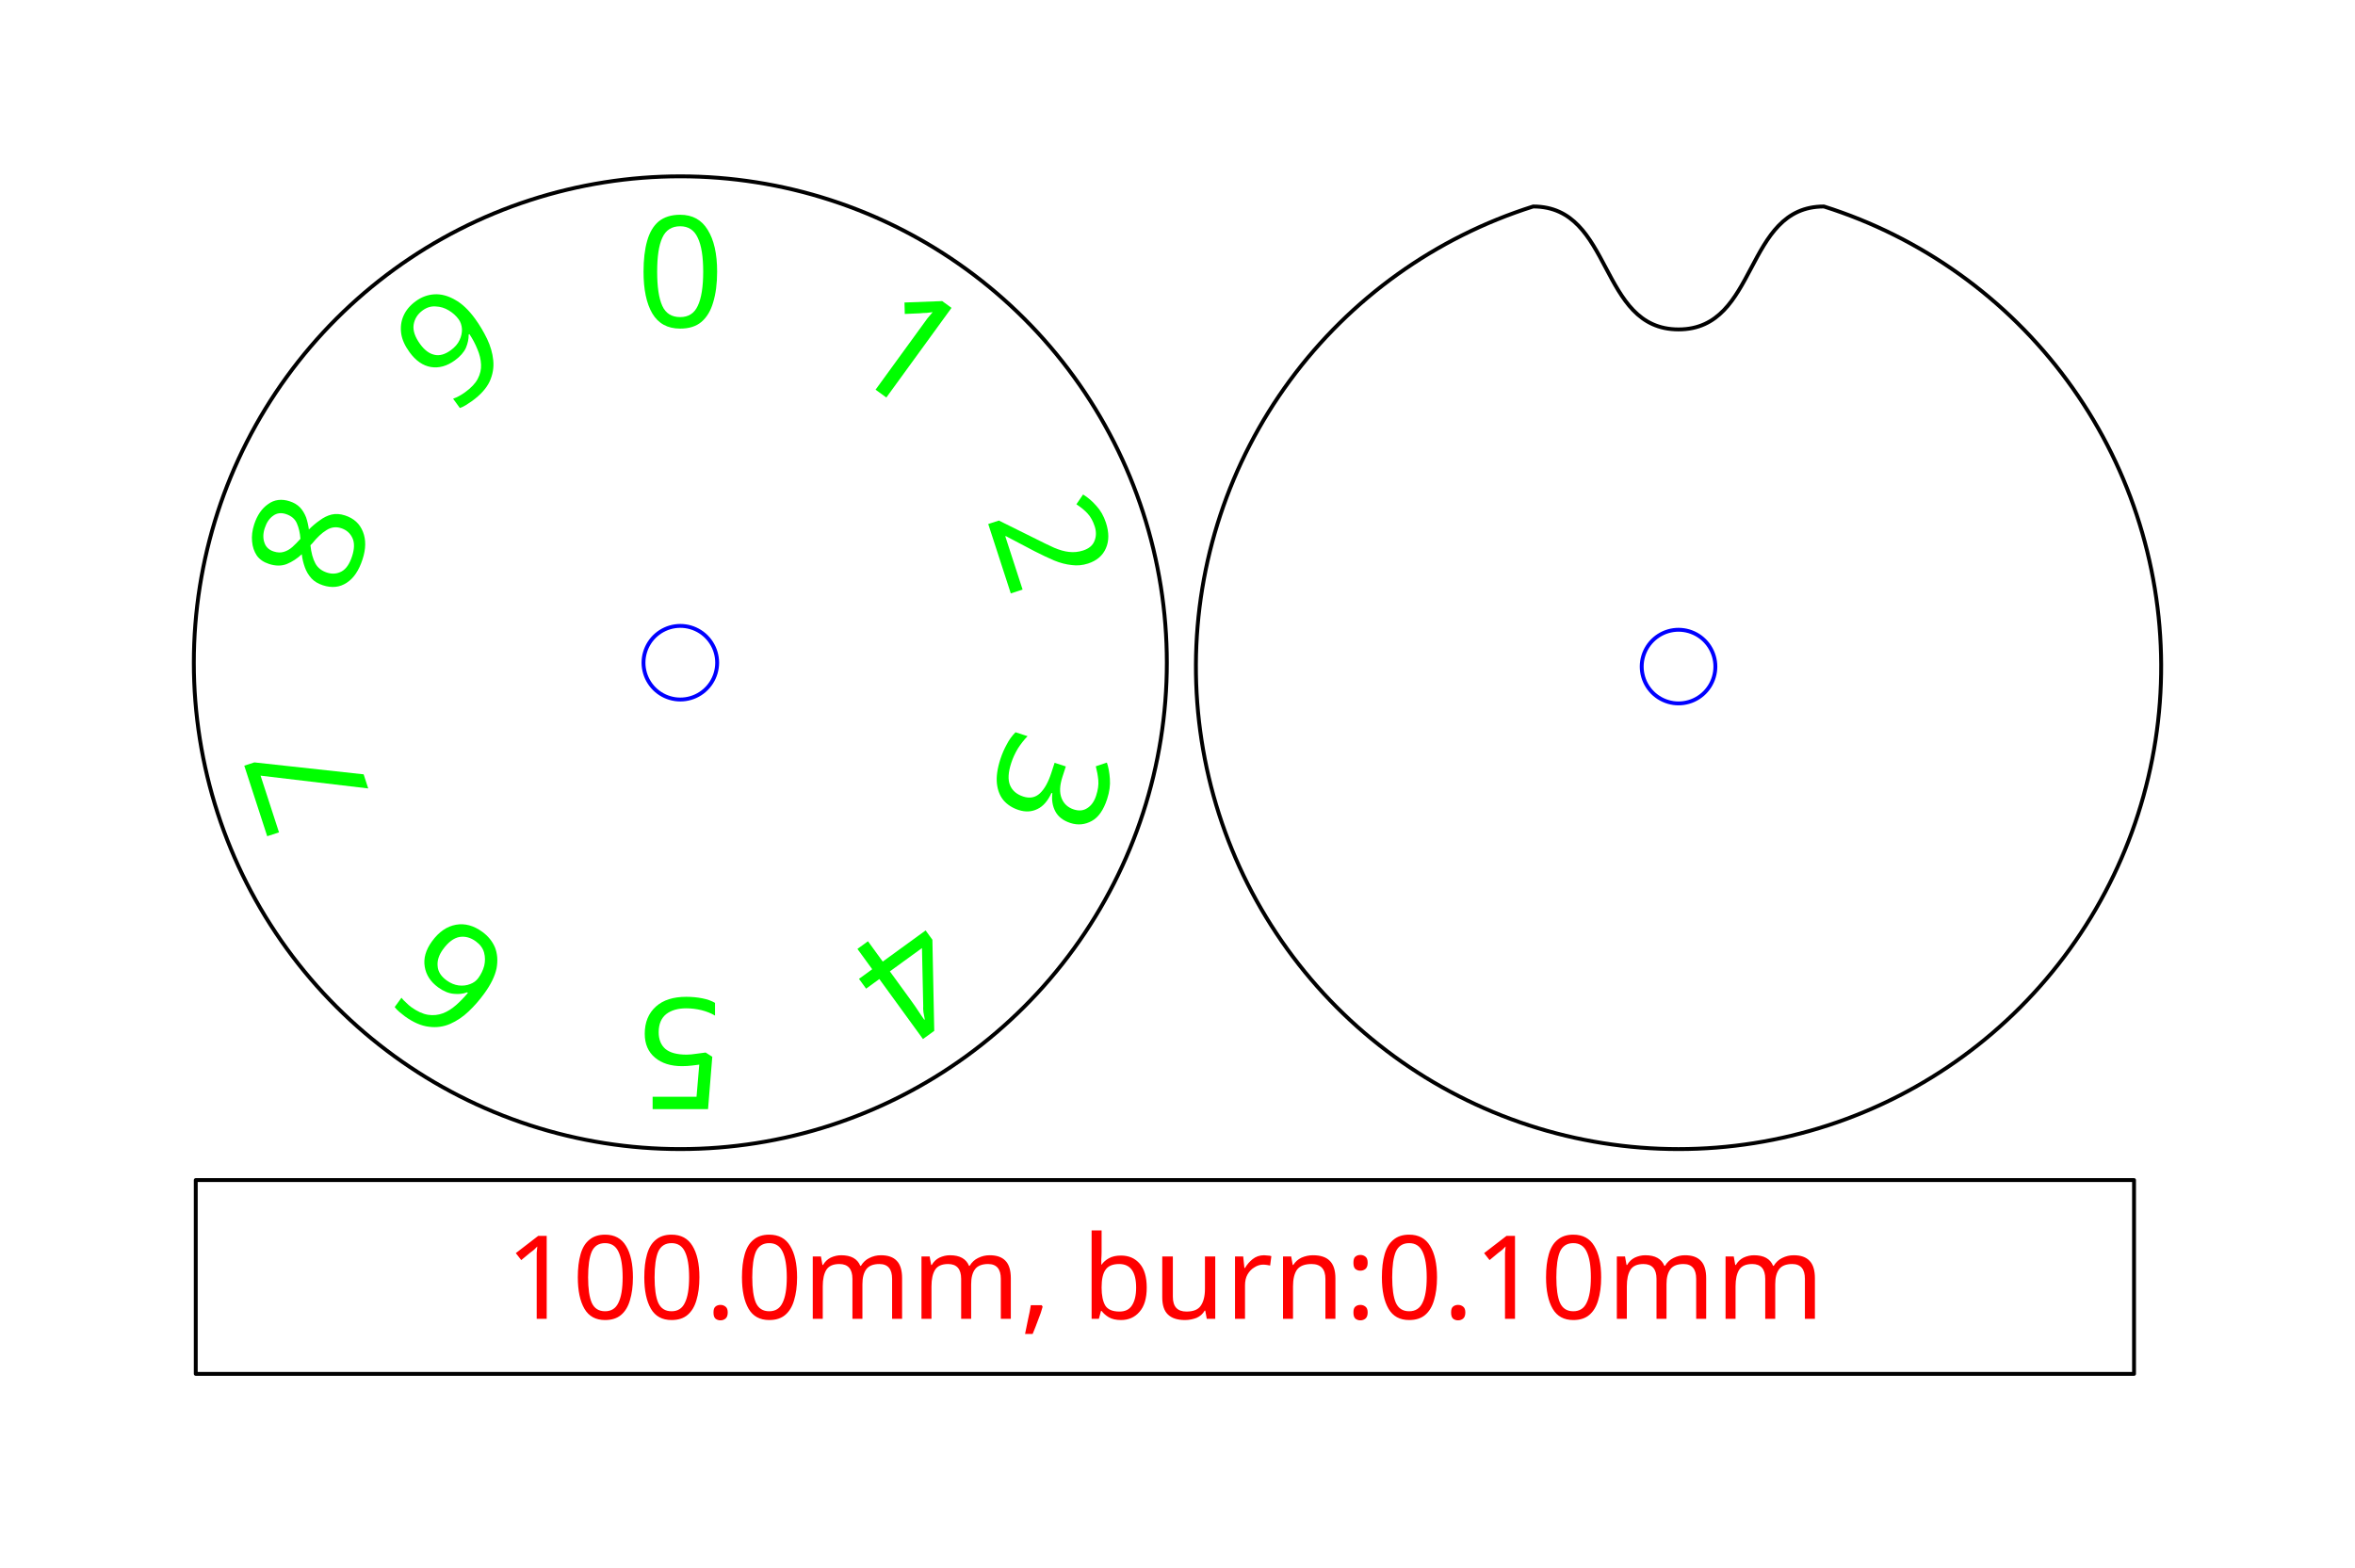
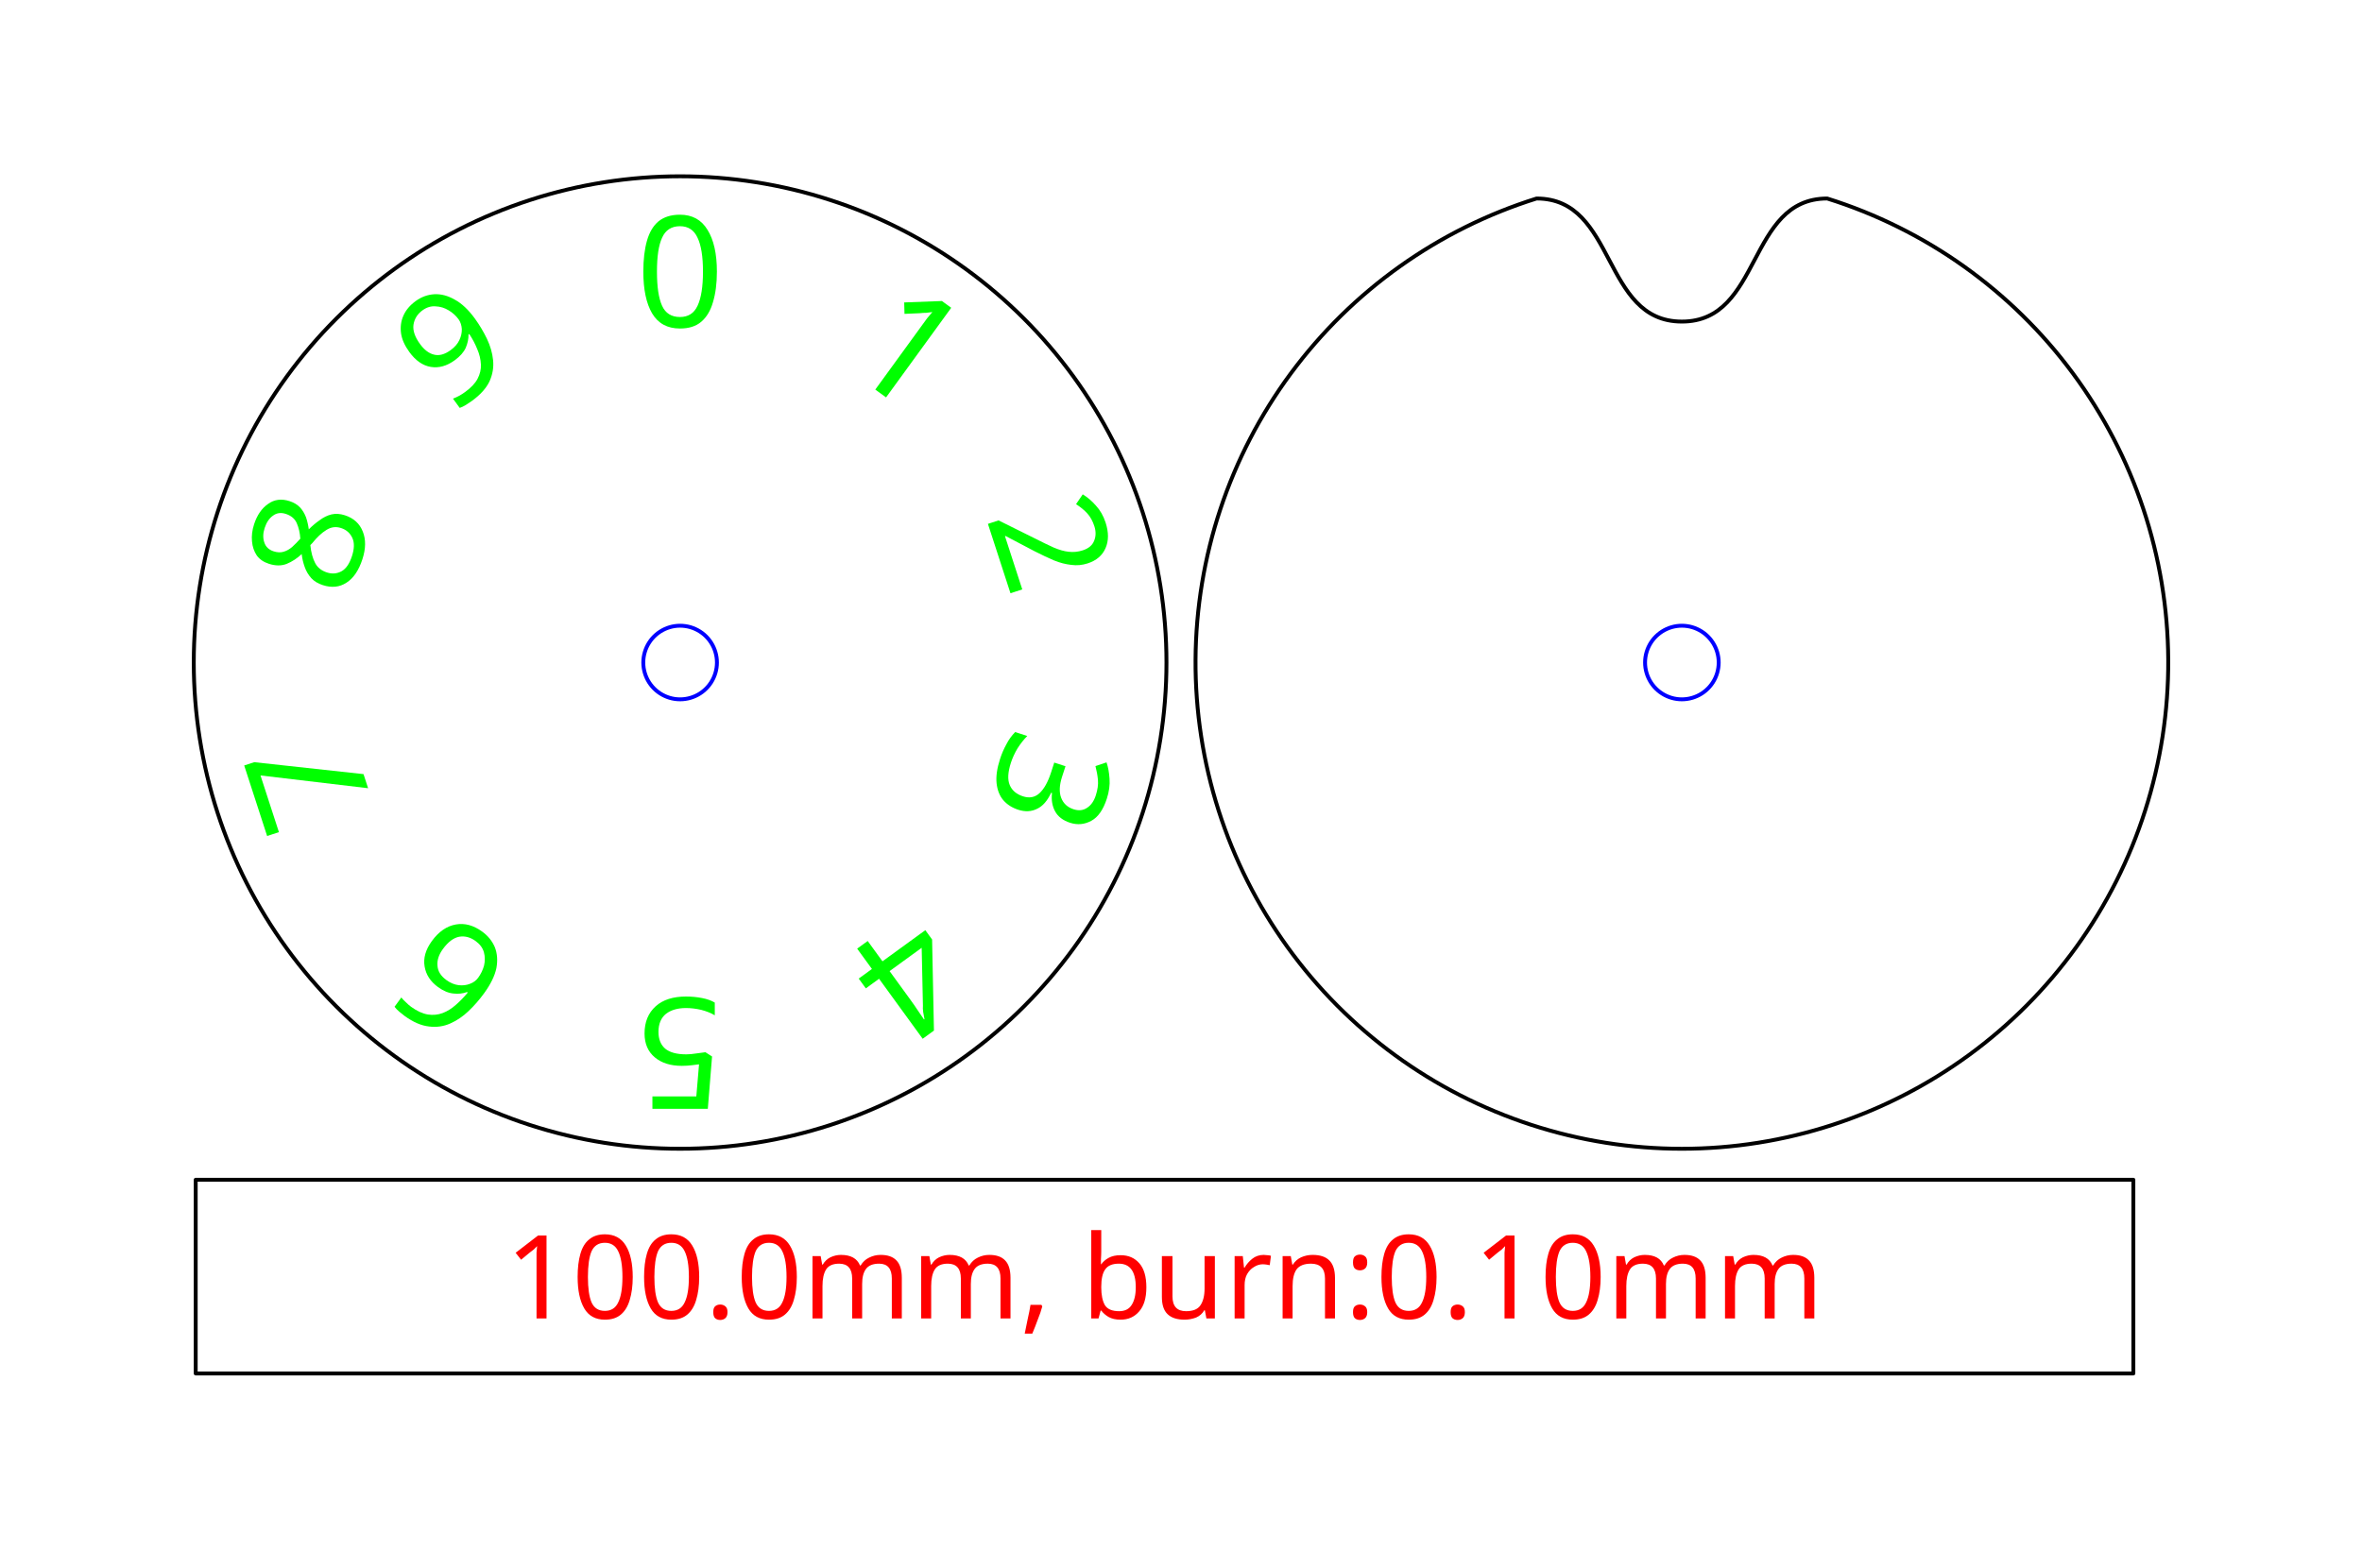
- <svg xmlns="http://www.w3.org/2000/svg" height="80.90mm" viewBox="0.0 0.0 121.50 80.90" width="121.50mm">
+ <svg xmlns="http://www.w3.org/2000/svg" height="80.90mm" viewBox="0.0 0.0 121.90 80.90" width="121.90mm">
  <g id="p-0" style="fill:none;stroke-linecap:round;stroke-linejoin:round;">
    <path d="M 10.100 70.900 H 110.100 V 60.900 H 10.100 V 70.900 Z" stroke="rgb(0,0,0)" stroke-width="0.20" />
    <text font-size="6px" style="font-family: sans-serif ; font-weight: normal; font-style: normal; fill: rgb(255,0,0)" text-anchor="middle" transform="matrix( 1.000 0.000 0.000 1.000 60.100 68.060 )">100.0mm, burn:0.10mm</text>
  </g>
  <g id="p-1" style="fill:none;stroke-linecap:round;stroke-linejoin:round;">
    <path d="M 60.200 34.200 C 60.200 28.899 58.522 23.735 55.406 19.447 C 52.291 15.158 47.897 11.966 42.856 10.328 C 37.815 8.691 32.385 8.691 27.344 10.328 C 22.303 11.966 17.909 15.158 14.794 19.447 C 11.678 23.735 10.000 28.899 10.000 34.200 C 10.000 39.501 11.678 44.665 14.794 48.953 C 17.909 53.242 22.303 56.434 27.344 58.072 C 32.385 59.709 37.815 59.709 42.856 58.072 C 47.897 56.434 52.291 53.242 55.406 48.953 C 58.522 44.665 60.200 39.501 60.200 34.200 Z" stroke="rgb(0,0,0)" stroke-width="0.20" />
    <path d="M 37.000 34.200 C 37.000 34.564 36.895 34.921 36.698 35.227 C 36.501 35.534 36.221 35.777 35.889 35.928 C 35.558 36.080 35.190 36.132 34.830 36.081 C 34.469 36.029 34.131 35.874 33.856 35.636 C 33.580 35.397 33.380 35.085 33.277 34.735 C 33.174 34.386 33.174 34.014 33.277 33.665 C 33.380 33.315 33.580 33.003 33.856 32.764 C 34.131 32.526 34.469 32.371 34.830 32.319 C 35.190 32.268 35.558 32.320 35.889 32.472 C 36.221 32.623 36.501 32.866 36.698 33.173 C 36.895 33.479 37.000 33.836 37.000 34.200 Z" stroke="rgb(0,0,255)" stroke-width="0.20" />
    <text font-size="8.0px" style="font-family: sans-serif ; font-weight: normal; font-style: normal; fill: rgb(0,255,0)" text-anchor="middle" transform="matrix( 1.000 0.000 0.000 1.000 35.100 16.880 )">0</text>
    <text font-size="8.0px" style="font-family: sans-serif ; font-weight: normal; font-style: normal; fill: rgb(0,255,0)" text-anchor="middle" transform="matrix( 0.809 0.588 -0.588 0.809 45.280 20.188 )">1</text>
    <text font-size="8.0px" style="font-family: sans-serif ; font-weight: normal; font-style: normal; fill: rgb(0,255,0)" text-anchor="middle" transform="matrix( 0.309 0.951 -0.951 0.309 51.572 28.848 )">2</text>
    <text font-size="8.0px" style="font-family: sans-serif ; font-weight: normal; font-style: normal; fill: rgb(0,255,0)" text-anchor="middle" transform="matrix( -0.309 0.951 -0.951 -0.309 51.572 39.552 )">3</text>
    <text font-size="8.0px" style="font-family: sans-serif ; font-weight: normal; font-style: normal; fill: rgb(0,255,0)" text-anchor="middle" transform="matrix( -0.809 0.588 -0.588 -0.809 45.280 48.212 )">4</text>
    <text font-size="8.0px" style="font-family: sans-serif ; font-weight: normal; font-style: normal; fill: rgb(0,255,0)" text-anchor="middle" transform="matrix( -1.000 0.000 -0.000 -1.000 35.100 51.520 )">5</text>
    <text font-size="8.0px" style="font-family: sans-serif ; font-weight: normal; font-style: normal; fill: rgb(0,255,0)" text-anchor="middle" transform="matrix( -0.809 -0.588 0.588 -0.809 24.920 48.212 )">6</text>
    <text font-size="8.0px" style="font-family: sans-serif ; font-weight: normal; font-style: normal; fill: rgb(0,255,0)" text-anchor="middle" transform="matrix( -0.309 -0.951 0.951 -0.309 18.628 39.552 )">7</text>
    <text font-size="8.0px" style="font-family: sans-serif ; font-weight: normal; font-style: normal; fill: rgb(0,255,0)" text-anchor="middle" transform="matrix( 0.309 -0.951 0.951 0.309 18.628 28.848 )">8</text>
    <text font-size="8.0px" style="font-family: sans-serif ; font-weight: normal; font-style: normal; fill: rgb(0,255,0)" text-anchor="middle" transform="matrix( 0.809 -0.588 0.588 0.809 24.920 20.188 )">9</text>
  </g>
  <g id="p-2" style="fill:none;stroke-linecap:round;stroke-linejoin:round;">
-     <path d="M 94.100 10.656 C 99.129 12.245 103.524 15.389 106.651 19.636 C 109.778 23.883 111.476 29.013 111.500 34.287 C 111.524 39.560 109.873 44.706 106.784 48.981 C 103.696 53.256 99.330 56.440 94.316 58.074 C 89.302 59.709 83.898 59.709 78.884 58.074 C 73.870 56.440 69.504 53.256 66.416 48.981 C 63.327 44.706 61.676 39.560 61.700 34.287 C 61.724 29.013 63.422 23.883 66.549 19.636 C 69.676 15.389 74.071 12.245 79.100 10.656 C 83.242 10.656 82.458 17.000 86.600 17.000 C 90.742 17.000 89.958 10.656 94.100 10.656 Z" stroke="rgb(0,0,0)" stroke-width="0.20" />
-     <path d="M 88.500 34.400 C 88.500 34.764 88.395 35.121 88.198 35.427 C 88.001 35.734 87.721 35.977 87.389 36.128 C 87.058 36.280 86.690 36.332 86.330 36.281 C 85.969 36.229 85.631 36.074 85.356 35.836 C 85.080 35.597 84.880 35.285 84.777 34.935 C 84.674 34.586 84.674 34.214 84.777 33.865 C 84.880 33.515 85.080 33.203 85.356 32.964 C 85.631 32.726 85.969 32.571 86.330 32.519 C 86.690 32.468 87.058 32.520 87.389 32.672 C 87.721 32.823 88.001 33.066 88.198 33.373 C 88.395 33.679 88.500 34.036 88.500 34.400 Z" stroke="rgb(0,0,255)" stroke-width="0.20" />
+     <path d="M 94.300 10.247 C 99.378 11.837 103.819 14.999 106.983 19.278 C 110.146 23.556 111.868 28.730 111.900 34.051 C 111.931 39.371 110.271 44.565 107.159 48.881 C 104.047 53.197 99.643 56.412 94.585 58.062 C 89.526 59.713 84.074 59.713 79.015 58.062 C 73.957 56.412 69.553 53.197 66.441 48.881 C 63.329 44.565 61.669 39.371 61.700 34.051 C 61.732 28.730 63.454 23.556 66.617 19.278 C 69.781 14.999 74.222 11.837 79.300 10.247 C 83.442 10.247 82.658 16.600 86.800 16.600 C 90.942 16.600 90.158 10.247 94.300 10.247 Z" stroke="rgb(0,0,0)" stroke-width="0.20" />
+     <path d="M 88.700 34.200 C 88.700 34.564 88.595 34.921 88.398 35.227 C 88.201 35.534 87.921 35.777 87.589 35.928 C 87.258 36.080 86.890 36.132 86.530 36.081 C 86.169 36.029 85.831 35.874 85.556 35.636 C 85.280 35.397 85.080 35.085 84.977 34.735 C 84.874 34.386 84.874 34.014 84.977 33.665 C 85.080 33.315 85.280 33.003 85.556 32.764 C 85.831 32.526 86.169 32.371 86.530 32.319 C 86.890 32.268 87.258 32.320 87.589 32.472 C 87.921 32.623 88.201 32.866 88.398 33.173 C 88.595 33.479 88.700 33.836 88.700 34.200 Z" stroke="rgb(0,0,255)" stroke-width="0.20" />
  </g>
</svg>
